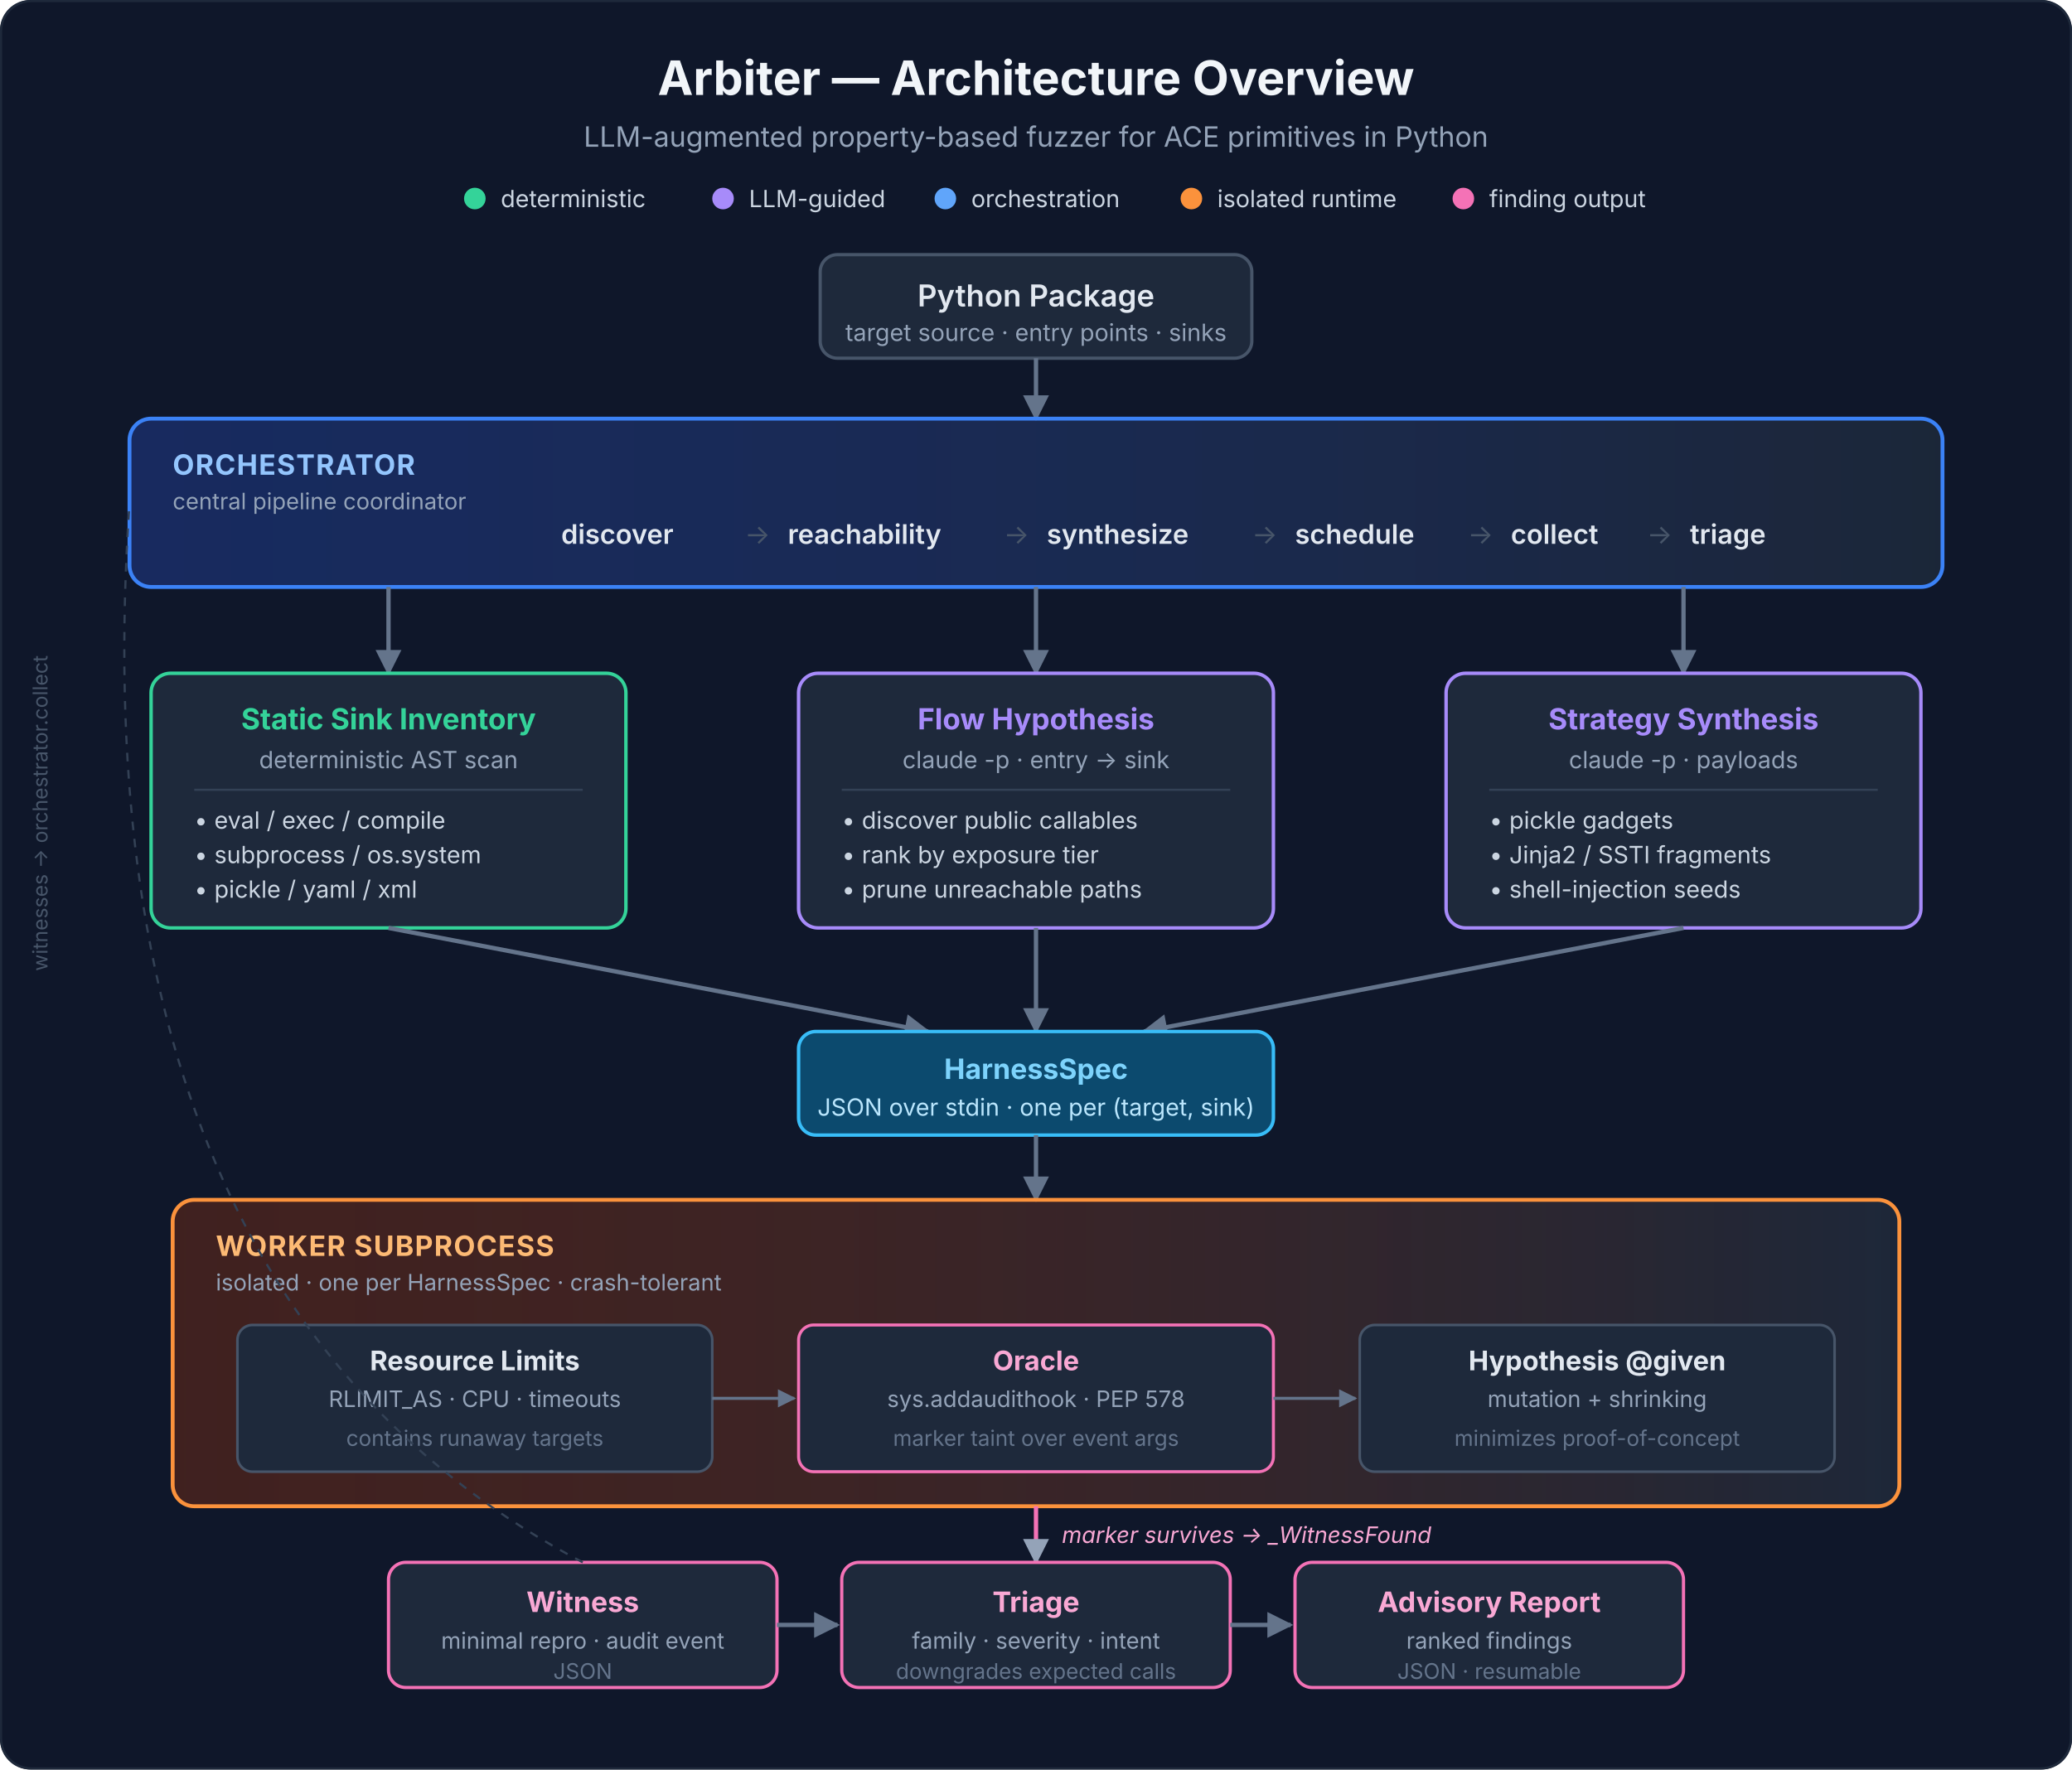
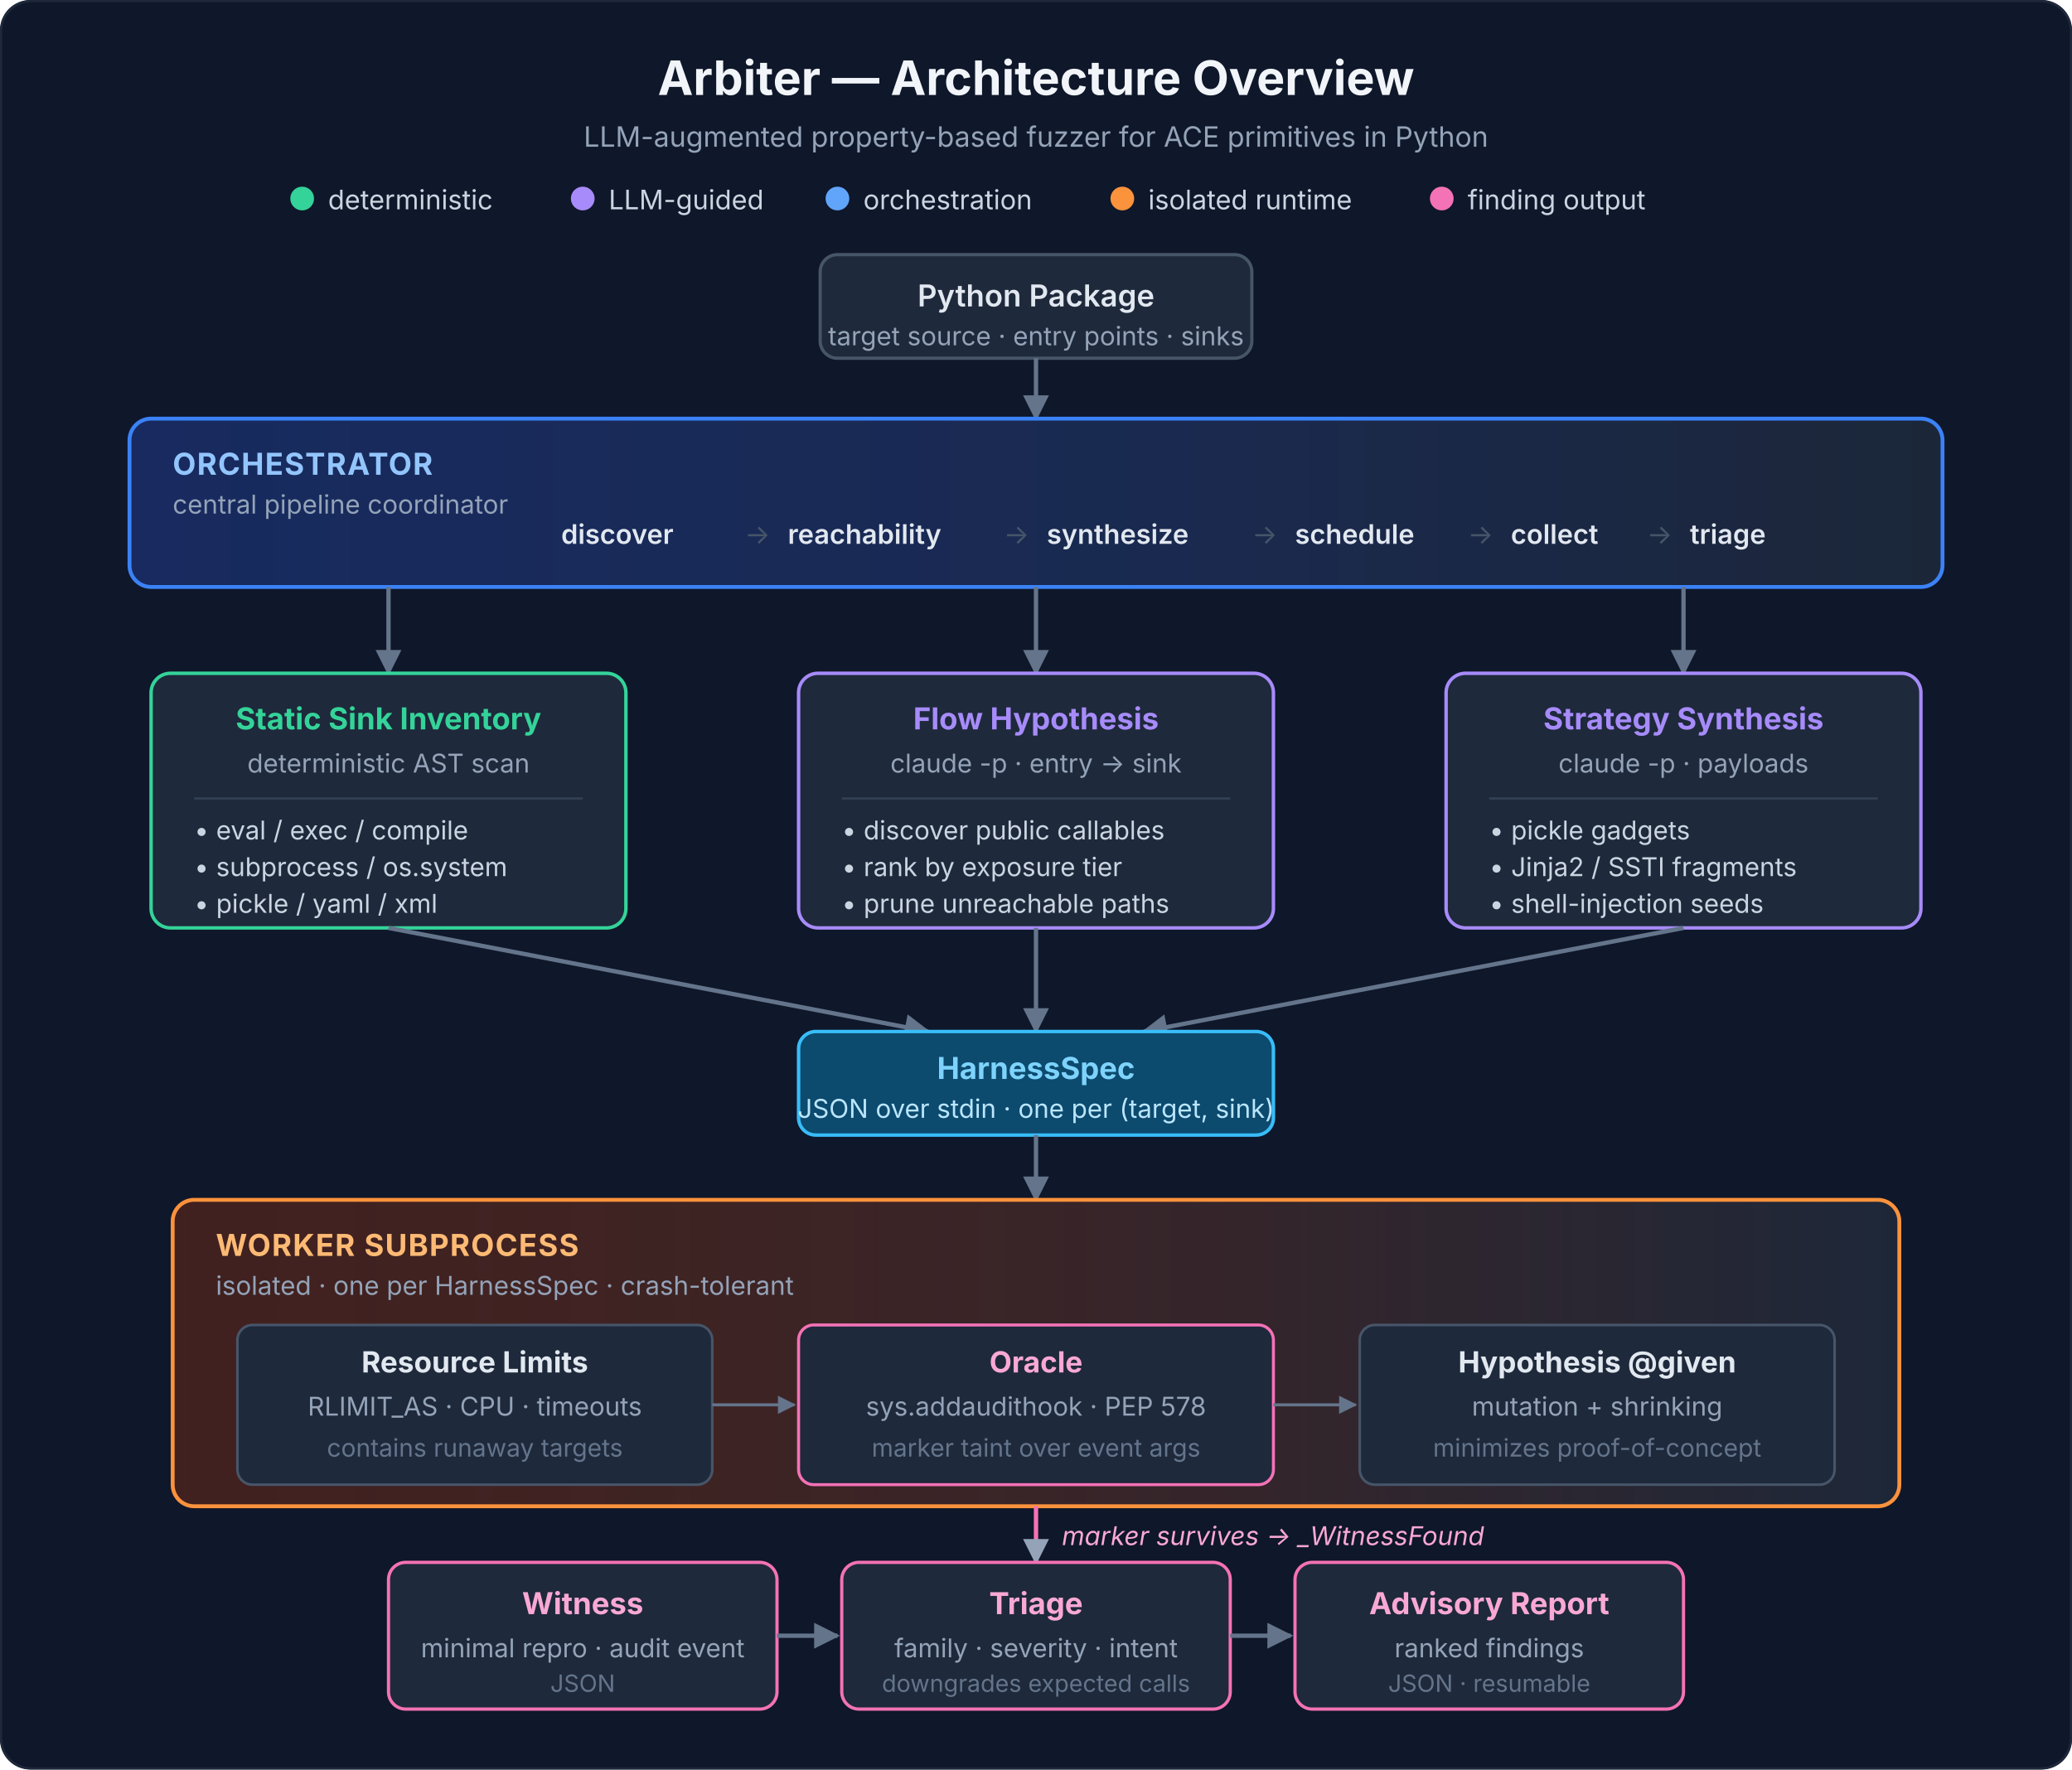
<svg xmlns="http://www.w3.org/2000/svg" viewBox="0 0 960 820" font-family="ui-sans-serif, -apple-system, BlinkMacSystemFont, 'Segoe UI', sans-serif">
  <defs>
    <marker id="arrow" viewBox="0 0 10 10" refX="9" refY="5" markerWidth="6" markerHeight="6" orient="auto-start-reverse">
      <path d="M0,0 L10,5 L0,10 z" fill="#64748b" />
    </marker>
    <marker id="arrowAccent" viewBox="0 0 10 10" refX="9" refY="5" markerWidth="6" markerHeight="6" orient="auto-start-reverse">
      <path d="M0,0 L10,5 L0,10 z" fill="#94a3b8" />
    </marker>
    <linearGradient id="orchBg" x1="0" y1="0" x2="1" y2="0">
      <stop offset="0%" stop-color="#1e3a8a" stop-opacity="0.55" />
      <stop offset="100%" stop-color="#1e293b" stop-opacity="0.85" />
    </linearGradient>
    <linearGradient id="workerBg" x1="0" y1="0" x2="1" y2="0">
      <stop offset="0%" stop-color="#7c2d12" stop-opacity="0.45" />
      <stop offset="100%" stop-color="#1e293b" stop-opacity="0.9" />
    </linearGradient>
  </defs>
  <rect width="960" height="820" rx="14" fill="#0f172a" />
  <rect x="0.5" y="0.5" width="959" height="819" rx="14" fill="none" stroke="#1e293b" stroke-width="1" />
  <text x="480" y="44" text-anchor="middle" font-size="22" font-weight="700" fill="#f1f5f9">Arbiter — Architecture Overview</text>
  <text x="480" y="68" text-anchor="middle" font-size="13" fill="#94a3b8">LLM-augmented property-based fuzzer for ACE primitives in Python</text>
-   <g font-size="11" fill="#cbd5e1">
-     <circle cx="220" cy="92" r="5" fill="#34d399" />
-     <text x="232" y="96">deterministic</text>
-     <circle cx="335" cy="92" r="5" fill="#a78bfa" />
-     <text x="347" y="96">LLM-guided</text>
-     <circle cx="438" cy="92" r="5" fill="#60a5fa" />
-     <text x="450" y="96">orchestration</text>
-     <circle cx="552" cy="92" r="5" fill="#fb923c" />
-     <text x="564" y="96">isolated runtime</text>
-     <circle cx="678" cy="92" r="5" fill="#f472b6" />
-     <text x="690" y="96">finding output</text>
+   <g font-size="12.5" fill="#cbd5e1">
+     <circle cx="140" cy="92" r="5.5" fill="#34d399" />
+     <text x="152" y="97">deterministic</text>
+     <circle cx="270" cy="92" r="5.5" fill="#a78bfa" />
+     <text x="282" y="97">LLM-guided</text>
+     <circle cx="388" cy="92" r="5.5" fill="#60a5fa" />
+     <text x="400" y="97">orchestration</text>
+     <circle cx="520" cy="92" r="5.5" fill="#fb923c" />
+     <text x="532" y="97">isolated runtime</text>
+     <circle cx="668" cy="92" r="5.5" fill="#f472b6" />
+     <text x="680" y="97">finding output</text>
  </g>
  <g>
    <rect x="380" y="118" width="200" height="48" rx="8" fill="#1e293b" stroke="#475569" stroke-width="1.5" />
    <text x="480" y="142" text-anchor="middle" font-size="14" font-weight="600" fill="#e2e8f0">Python Package</text>
-     <text x="480" y="158" text-anchor="middle" font-size="11" fill="#94a3b8">target source · entry points · sinks</text>
+     <text x="480" y="160" text-anchor="middle" font-size="12" fill="#94a3b8">target source · entry points · sinks</text>
  </g>
  <line x1="480" y1="166" x2="480" y2="194" stroke="#64748b" stroke-width="2" marker-end="url(#arrow)" />
  <g>
    <rect x="60" y="194" width="840" height="78" rx="10" fill="url(#orchBg)" stroke="#3b82f6" stroke-width="1.8" />
-     <text x="80" y="220" font-size="13" font-weight="700" fill="#93c5fd" letter-spacing="0.5">ORCHESTRATOR</text>
-     <text x="80" y="236" font-size="10.5" fill="#94a3b8">central pipeline coordinator</text>
+     <text x="80" y="220" font-size="14" font-weight="700" fill="#93c5fd" letter-spacing="0.5">ORCHESTRATOR</text>
+     <text x="80" y="238" font-size="12" fill="#94a3b8">central pipeline coordinator</text>
    <g font-size="12.5" font-weight="600" fill="#e2e8f0">
      <text x="260" y="252">discover</text>
      <text x="345" y="252" fill="#475569" font-weight="400">→</text>
      <text x="365" y="252">reachability</text>
      <text x="465" y="252" fill="#475569" font-weight="400">→</text>
      <text x="485" y="252">synthesize</text>
      <text x="580" y="252" fill="#475569" font-weight="400">→</text>
      <text x="600" y="252">schedule</text>
      <text x="680" y="252" fill="#475569" font-weight="400">→</text>
      <text x="700" y="252">collect</text>
      <text x="763" y="252" fill="#475569" font-weight="400">→</text>
      <text x="783" y="252">triage</text>
    </g>
  </g>
  <line x1="180" y1="272" x2="180" y2="312" stroke="#64748b" stroke-width="2" marker-end="url(#arrow)" />
  <line x1="480" y1="272" x2="480" y2="312" stroke="#64748b" stroke-width="2" marker-end="url(#arrow)" />
  <line x1="780" y1="272" x2="780" y2="312" stroke="#64748b" stroke-width="2" marker-end="url(#arrow)" />
  <g>
    <rect x="70" y="312" width="220" height="118" rx="9" fill="#1e293b" stroke="#34d399" stroke-width="1.6" />
-     <text x="180" y="338" text-anchor="middle" font-size="13.5" font-weight="700" fill="#34d399">Static Sink Inventory</text>
-     <text x="180" y="356" text-anchor="middle" font-size="11" fill="#94a3b8">deterministic AST scan</text>
-     <line x1="90" y1="366" x2="270" y2="366" stroke="#334155" stroke-width="1" />
-     <g font-size="11" fill="#cbd5e1">
-       <text x="90" y="384">• eval / exec / compile</text>
-       <text x="90" y="400">• subprocess / os.system</text>
-       <text x="90" y="416">• pickle / yaml / xml</text>
+     <text x="180" y="338" text-anchor="middle" font-size="14" font-weight="700" fill="#34d399">Static Sink Inventory</text>
+     <text x="180" y="358" text-anchor="middle" font-size="12" fill="#94a3b8">deterministic AST scan</text>
+     <line x1="90" y1="370" x2="270" y2="370" stroke="#334155" stroke-width="1" />
+     <g font-size="12" fill="#cbd5e1">
+       <text x="90" y="389">• eval / exec / compile</text>
+       <text x="90" y="406">• subprocess / os.system</text>
+       <text x="90" y="423">• pickle / yaml / xml</text>
    </g>
  </g>
  <g>
    <rect x="370" y="312" width="220" height="118" rx="9" fill="#1e293b" stroke="#a78bfa" stroke-width="1.6" />
-     <text x="480" y="338" text-anchor="middle" font-size="13.5" font-weight="700" fill="#a78bfa">Flow Hypothesis</text>
-     <text x="480" y="356" text-anchor="middle" font-size="11" fill="#94a3b8">claude -p · entry → sink</text>
-     <line x1="390" y1="366" x2="570" y2="366" stroke="#334155" stroke-width="1" />
-     <g font-size="11" fill="#cbd5e1">
-       <text x="390" y="384">• discover public callables</text>
-       <text x="390" y="400">• rank by exposure tier</text>
-       <text x="390" y="416">• prune unreachable paths</text>
+     <text x="480" y="338" text-anchor="middle" font-size="14" font-weight="700" fill="#a78bfa">Flow Hypothesis</text>
+     <text x="480" y="358" text-anchor="middle" font-size="12" fill="#94a3b8">claude -p · entry → sink</text>
+     <line x1="390" y1="370" x2="570" y2="370" stroke="#334155" stroke-width="1" />
+     <g font-size="12" fill="#cbd5e1">
+       <text x="390" y="389">• discover public callables</text>
+       <text x="390" y="406">• rank by exposure tier</text>
+       <text x="390" y="423">• prune unreachable paths</text>
    </g>
  </g>
  <g>
    <rect x="670" y="312" width="220" height="118" rx="9" fill="#1e293b" stroke="#a78bfa" stroke-width="1.6" />
-     <text x="780" y="338" text-anchor="middle" font-size="13.5" font-weight="700" fill="#a78bfa">Strategy Synthesis</text>
-     <text x="780" y="356" text-anchor="middle" font-size="11" fill="#94a3b8">claude -p · payloads</text>
-     <line x1="690" y1="366" x2="870" y2="366" stroke="#334155" stroke-width="1" />
-     <g font-size="11" fill="#cbd5e1">
-       <text x="690" y="384">• pickle gadgets</text>
-       <text x="690" y="400">• Jinja2 / SSTI fragments</text>
-       <text x="690" y="416">• shell-injection seeds</text>
+     <text x="780" y="338" text-anchor="middle" font-size="14" font-weight="700" fill="#a78bfa">Strategy Synthesis</text>
+     <text x="780" y="358" text-anchor="middle" font-size="12" fill="#94a3b8">claude -p · payloads</text>
+     <line x1="690" y1="370" x2="870" y2="370" stroke="#334155" stroke-width="1" />
+     <g font-size="12" fill="#cbd5e1">
+       <text x="690" y="389">• pickle gadgets</text>
+       <text x="690" y="406">• Jinja2 / SSTI fragments</text>
+       <text x="690" y="423">• shell-injection seeds</text>
    </g>
  </g>
  <line x1="180" y1="430" x2="430" y2="478" stroke="#64748b" stroke-width="2" marker-end="url(#arrow)" />
  <line x1="480" y1="430" x2="480" y2="478" stroke="#64748b" stroke-width="2" marker-end="url(#arrow)" />
  <line x1="780" y1="430" x2="530" y2="478" stroke="#64748b" stroke-width="2" marker-end="url(#arrow)" />
  <g>
    <rect x="370" y="478" width="220" height="48" rx="8" fill="#0c4a6e" stroke="#38bdf8" stroke-width="1.6" />
-     <text x="480" y="500" text-anchor="middle" font-size="13" font-weight="700" fill="#7dd3fc">HarnessSpec</text>
-     <text x="480" y="517" text-anchor="middle" font-size="11" fill="#bae6fd">JSON over stdin · one per (target, sink)</text>
+     <text x="480" y="500" text-anchor="middle" font-size="14" font-weight="700" fill="#7dd3fc">HarnessSpec</text>
+     <text x="480" y="518" text-anchor="middle" font-size="12" fill="#bae6fd">JSON over stdin · one per (target, sink)</text>
  </g>
  <line x1="480" y1="526" x2="480" y2="556" stroke="#64748b" stroke-width="2" marker-end="url(#arrow)" />
  <g>
    <rect x="80" y="556" width="800" height="142" rx="10" fill="url(#workerBg)" stroke="#fb923c" stroke-width="1.8" />
-     <text x="100" y="582" font-size="13" font-weight="700" fill="#fdba74" letter-spacing="0.5">WORKER SUBPROCESS</text>
-     <text x="100" y="598" font-size="10.5" fill="#94a3b8">isolated · one per HarnessSpec · crash-tolerant</text>
+     <text x="100" y="582" font-size="14" font-weight="700" fill="#fdba74" letter-spacing="0.5">WORKER SUBPROCESS</text>
+     <text x="100" y="600" font-size="12" fill="#94a3b8">isolated · one per HarnessSpec · crash-tolerant</text>
    <g>
-       <rect x="110" y="614" width="220" height="68" rx="7" fill="#1e293b" stroke="#475569" stroke-width="1.2" />
-       <text x="220" y="635" text-anchor="middle" font-size="12.5" font-weight="700" fill="#e2e8f0">Resource Limits</text>
-       <text x="220" y="652" text-anchor="middle" font-size="10.5" fill="#94a3b8">RLIMIT_AS · CPU · timeouts</text>
-       <text x="220" y="670" text-anchor="middle" font-size="10" fill="#64748b">contains runaway targets</text>
+       <rect x="110" y="614" width="220" height="74" rx="7" fill="#1e293b" stroke="#475569" stroke-width="1.2" />
+       <text x="220" y="636" text-anchor="middle" font-size="13.5" font-weight="700" fill="#e2e8f0">Resource Limits</text>
+       <text x="220" y="656" text-anchor="middle" font-size="12" fill="#94a3b8">RLIMIT_AS · CPU · timeouts</text>
+       <text x="220" y="675" text-anchor="middle" font-size="11.5" fill="#64748b">contains runaway targets</text>
    </g>
    <g>
-       <rect x="370" y="614" width="220" height="68" rx="7" fill="#1e293b" stroke="#f472b6" stroke-width="1.4" />
-       <text x="480" y="635" text-anchor="middle" font-size="12.5" font-weight="700" fill="#f9a8d4">Oracle</text>
-       <text x="480" y="652" text-anchor="middle" font-size="10.5" fill="#94a3b8">sys.addaudithook · PEP 578</text>
-       <text x="480" y="670" text-anchor="middle" font-size="10" fill="#64748b">marker taint over event args</text>
+       <rect x="370" y="614" width="220" height="74" rx="7" fill="#1e293b" stroke="#f472b6" stroke-width="1.4" />
+       <text x="480" y="636" text-anchor="middle" font-size="13.5" font-weight="700" fill="#f9a8d4">Oracle</text>
+       <text x="480" y="656" text-anchor="middle" font-size="12" fill="#94a3b8">sys.addaudithook · PEP 578</text>
+       <text x="480" y="675" text-anchor="middle" font-size="11.5" fill="#64748b">marker taint over event args</text>
    </g>
    <g>
-       <rect x="630" y="614" width="220" height="68" rx="7" fill="#1e293b" stroke="#475569" stroke-width="1.2" />
-       <text x="740" y="635" text-anchor="middle" font-size="12.5" font-weight="700" fill="#e2e8f0">Hypothesis @given</text>
-       <text x="740" y="652" text-anchor="middle" font-size="10.5" fill="#94a3b8">mutation + shrinking</text>
-       <text x="740" y="670" text-anchor="middle" font-size="10" fill="#64748b">minimizes proof-of-concept</text>
+       <rect x="630" y="614" width="220" height="74" rx="7" fill="#1e293b" stroke="#475569" stroke-width="1.2" />
+       <text x="740" y="636" text-anchor="middle" font-size="13.5" font-weight="700" fill="#e2e8f0">Hypothesis @given</text>
+       <text x="740" y="656" text-anchor="middle" font-size="12" fill="#94a3b8">mutation + shrinking</text>
+       <text x="740" y="675" text-anchor="middle" font-size="11.5" fill="#64748b">minimizes proof-of-concept</text>
    </g>
-     <line x1="330" y1="648" x2="368" y2="648" stroke="#64748b" stroke-width="1.4" marker-end="url(#arrow)" />
-     <line x1="590" y1="648" x2="628" y2="648" stroke="#64748b" stroke-width="1.4" marker-end="url(#arrow)" />
+     <line x1="330" y1="651" x2="368" y2="651" stroke="#64748b" stroke-width="1.4" marker-end="url(#arrow)" />
+     <line x1="590" y1="651" x2="628" y2="651" stroke="#64748b" stroke-width="1.4" marker-end="url(#arrow)" />
  </g>
  <line x1="480" y1="698" x2="480" y2="724" stroke="#f472b6" stroke-width="2" marker-end="url(#arrowAccent)" />
-   <text x="492" y="715" font-size="10.5" fill="#f9a8d4" font-style="italic">marker survives → _WitnessFound</text>
+   <text x="492" y="716" font-size="12" fill="#f9a8d4" font-style="italic">marker survives → _WitnessFound</text>
  <g>
-     <rect x="180" y="724" width="180" height="58" rx="8" fill="#1e293b" stroke="#f472b6" stroke-width="1.5" />
-     <text x="270" y="747" text-anchor="middle" font-size="13" font-weight="700" fill="#f9a8d4">Witness</text>
-     <text x="270" y="764" text-anchor="middle" font-size="10.5" fill="#94a3b8">minimal repro · audit event</text>
-     <text x="270" y="778" text-anchor="middle" font-size="10" fill="#64748b">JSON</text>
+     <rect x="180" y="724" width="180" height="68" rx="8" fill="#1e293b" stroke="#f472b6" stroke-width="1.5" />
+     <text x="270" y="748" text-anchor="middle" font-size="14" font-weight="700" fill="#f9a8d4">Witness</text>
+     <text x="270" y="768" text-anchor="middle" font-size="12" fill="#94a3b8">minimal repro · audit event</text>
+     <text x="270" y="784" text-anchor="middle" font-size="11" fill="#64748b">JSON</text>
  </g>
  <g>
-     <rect x="390" y="724" width="180" height="58" rx="8" fill="#1e293b" stroke="#f472b6" stroke-width="1.5" />
-     <text x="480" y="747" text-anchor="middle" font-size="13" font-weight="700" fill="#f9a8d4">Triage</text>
-     <text x="480" y="764" text-anchor="middle" font-size="10.5" fill="#94a3b8">family · severity · intent</text>
-     <text x="480" y="778" text-anchor="middle" font-size="10" fill="#64748b">downgrades expected calls</text>
+     <rect x="390" y="724" width="180" height="68" rx="8" fill="#1e293b" stroke="#f472b6" stroke-width="1.5" />
+     <text x="480" y="748" text-anchor="middle" font-size="14" font-weight="700" fill="#f9a8d4">Triage</text>
+     <text x="480" y="768" text-anchor="middle" font-size="12" fill="#94a3b8">family · severity · intent</text>
+     <text x="480" y="784" text-anchor="middle" font-size="11" fill="#64748b">downgrades expected calls</text>
  </g>
  <g>
-     <rect x="600" y="724" width="180" height="58" rx="8" fill="#1e293b" stroke="#f472b6" stroke-width="1.5" />
-     <text x="690" y="747" text-anchor="middle" font-size="13" font-weight="700" fill="#f9a8d4">Advisory Report</text>
-     <text x="690" y="764" text-anchor="middle" font-size="10.5" fill="#94a3b8">ranked findings</text>
-     <text x="690" y="778" text-anchor="middle" font-size="10" fill="#64748b">JSON · resumable</text>
+     <rect x="600" y="724" width="180" height="68" rx="8" fill="#1e293b" stroke="#f472b6" stroke-width="1.5" />
+     <text x="690" y="748" text-anchor="middle" font-size="14" font-weight="700" fill="#f9a8d4">Advisory Report</text>
+     <text x="690" y="768" text-anchor="middle" font-size="12" fill="#94a3b8">ranked findings</text>
+     <text x="690" y="784" text-anchor="middle" font-size="11" fill="#64748b">JSON · resumable</text>
  </g>
-   <line x1="360" y1="753" x2="388" y2="753" stroke="#64748b" stroke-width="2" marker-end="url(#arrow)" />
-   <line x1="570" y1="753" x2="598" y2="753" stroke="#64748b" stroke-width="2" marker-end="url(#arrow)" />
-   <path d="M 270 724 Q 35 600 60 233" fill="none" stroke="#334155" stroke-width="1" stroke-dasharray="4 4" />
-   <text x="22" y="450" font-size="9.5" fill="#475569" transform="rotate(-90 22 450)">witnesses → orchestrator.collect</text>
+   <line x1="360" y1="758" x2="388" y2="758" stroke="#64748b" stroke-width="2" marker-end="url(#arrow)" />
+   <line x1="570" y1="758" x2="598" y2="758" stroke="#64748b" stroke-width="2" marker-end="url(#arrow)" />
</svg>
